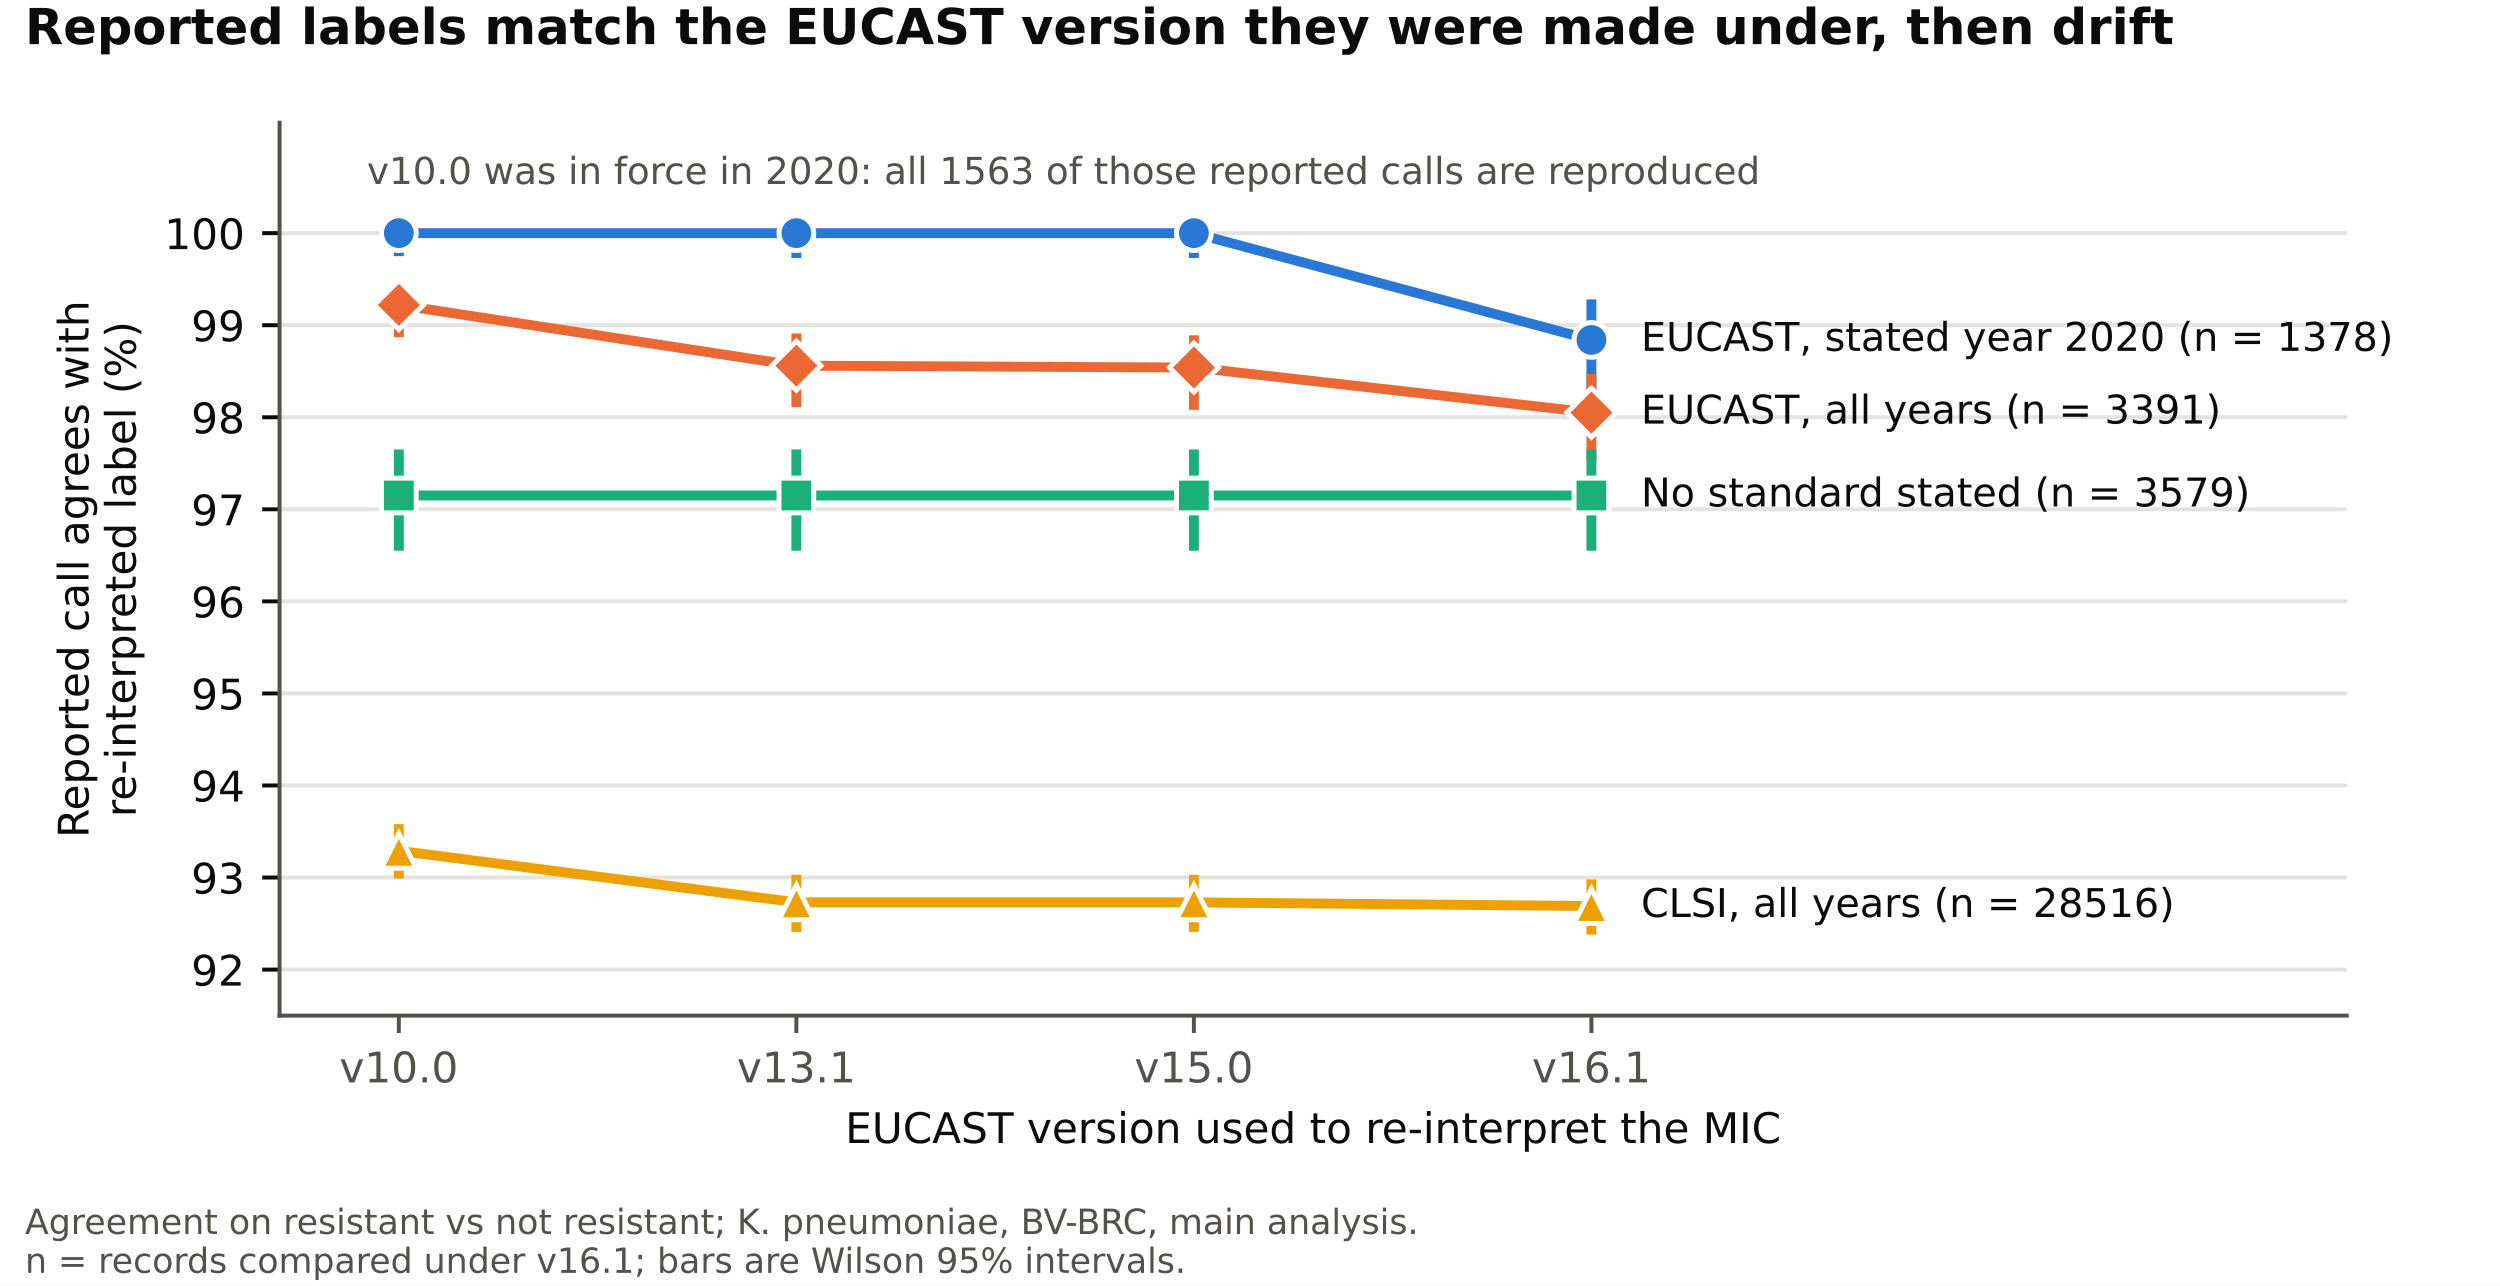
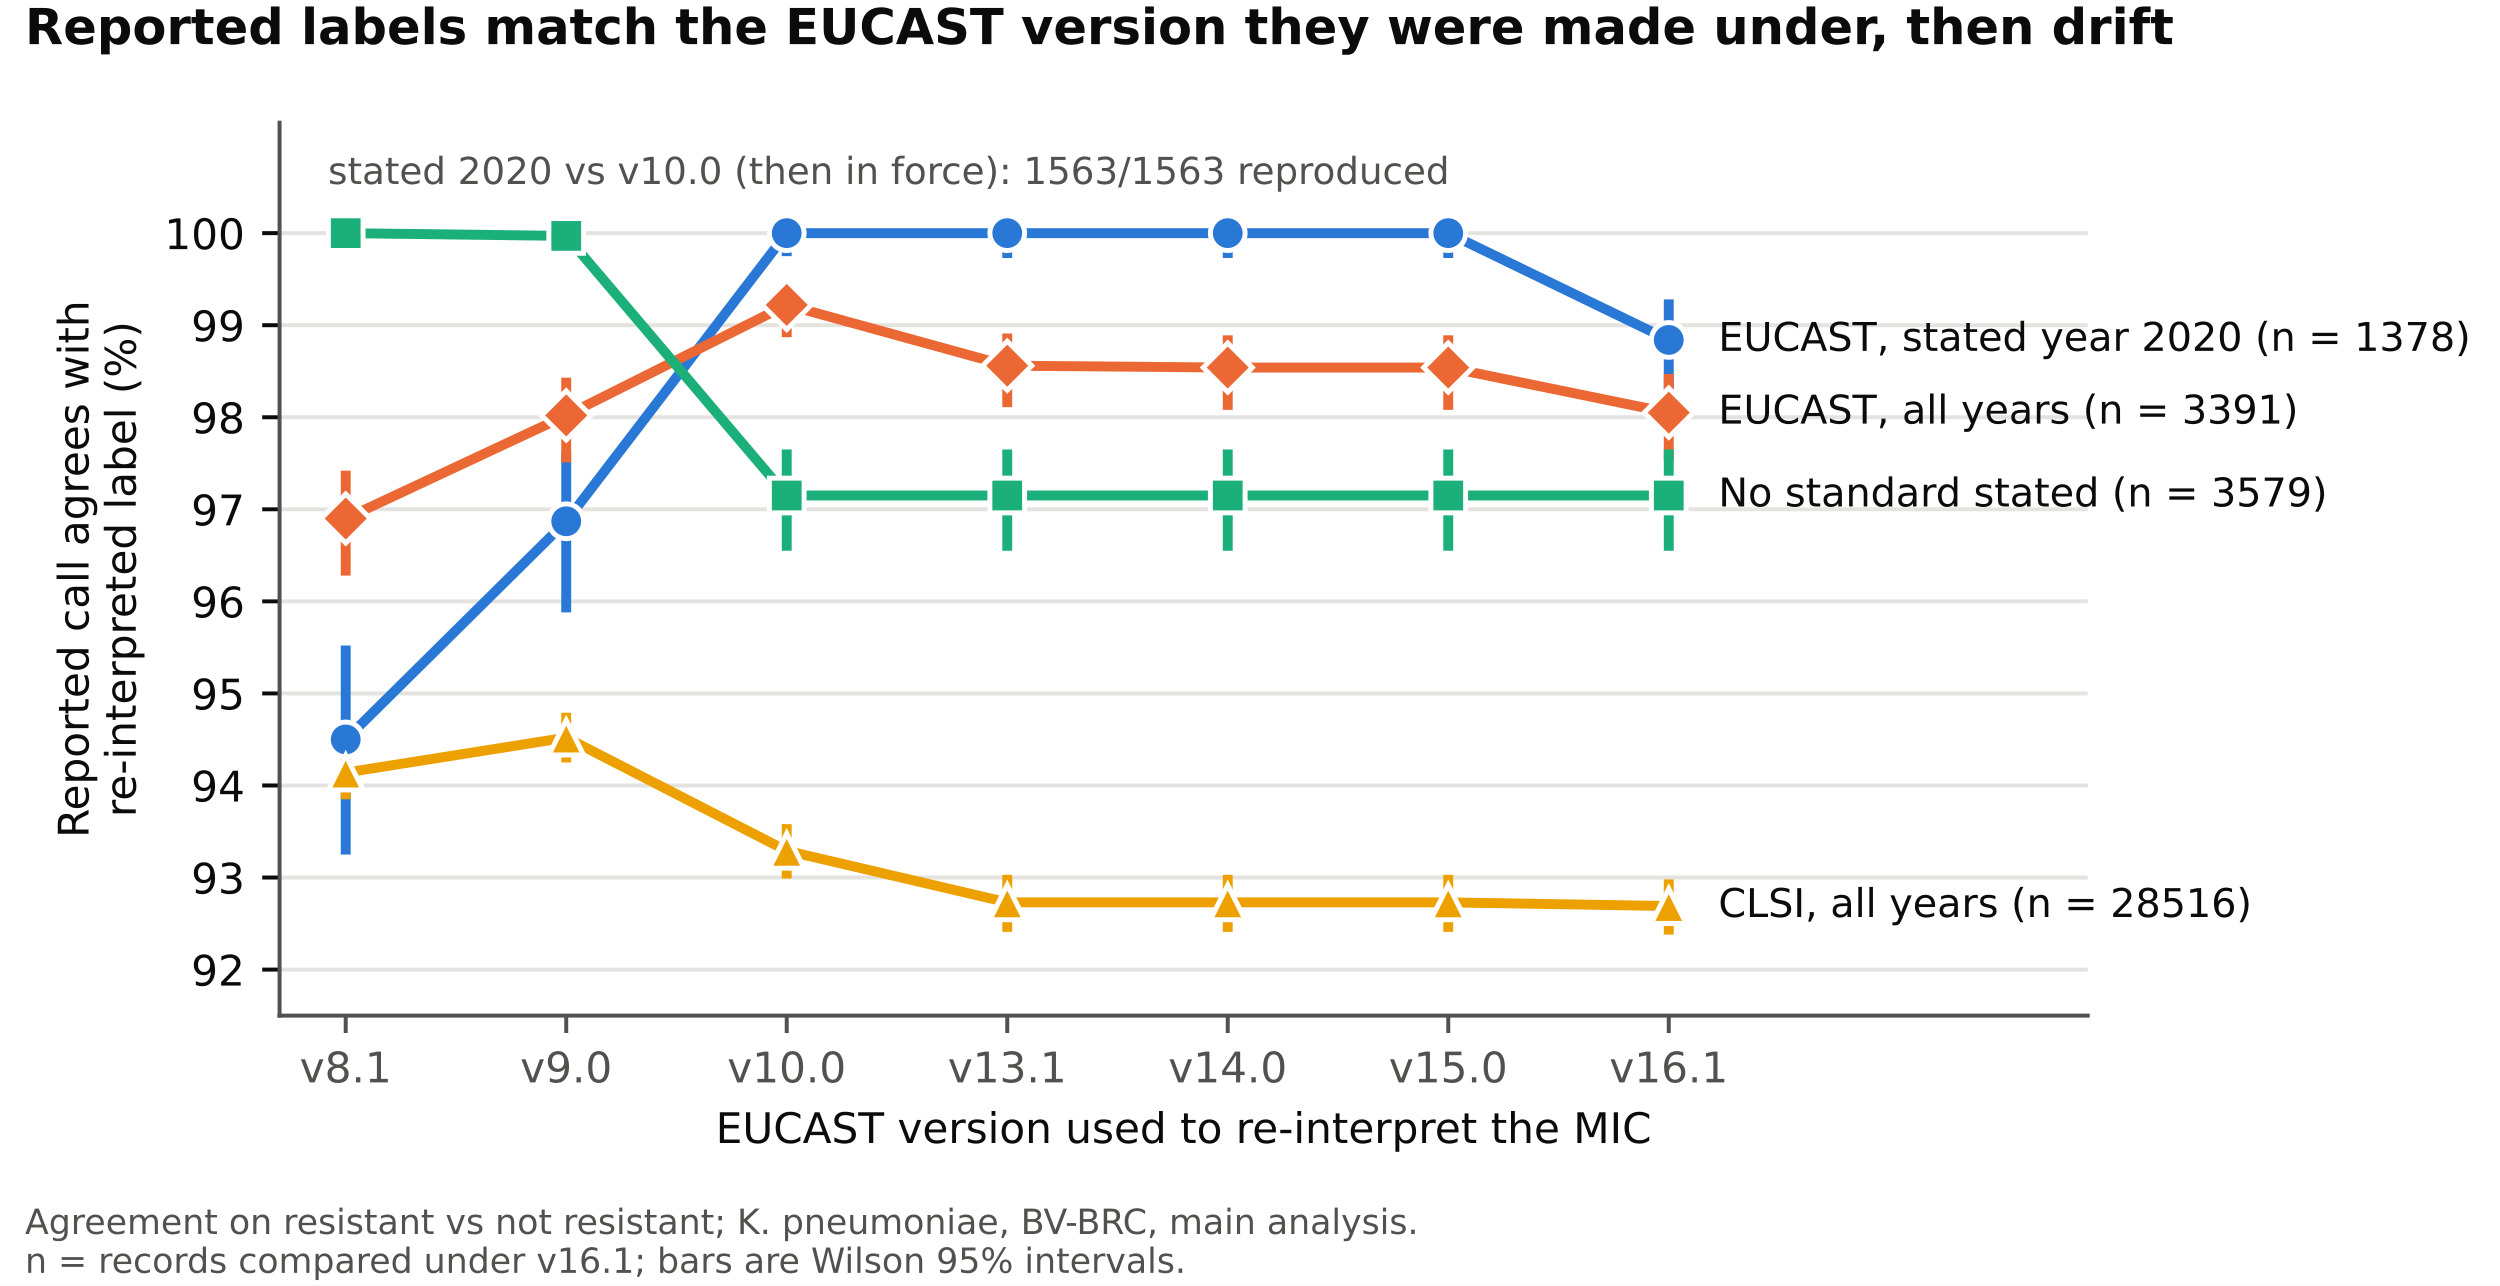
<svg xmlns="http://www.w3.org/2000/svg" xmlns:xlink="http://www.w3.org/1999/xlink" width="504pt" height="259.2pt" viewBox="0 0 504 259.2" version="1.1">
  <defs>
    <style type="text/css">*{stroke-linejoin: round; stroke-linecap: butt}</style>
  </defs>
  <g id="figure_1">
    <g id="patch_1">
      <path d="M 0 259.2  L 504 259.2  L 504 0  L 0 0  z " style="fill: #ffffff" />
    </g>
    <g id="axes_1">
      <g id="patch_2">
-         <path d="M 56.36 204.748  L 473.099 204.748  L 473.099 24.732  L 56.36 24.732  z " style="fill: #ffffff" />
+         <path d="M 56.36 204.748  L 420.885 204.748  L 420.885 24.732  L 56.36 24.732  z " style="fill: #ffffff" />
      </g>
      <g id="matplotlib.axis_1">
        <g id="xtick_1">
          <g id="line2d_1">
            <defs>
-               <path id="m832b38f49b" d="M 0 0  L 0 3.5  " style="stroke: #52514e; stroke-width: 0.8" />
+               <path id="mf3df486e80" d="M 0 0  L 0 3.5  " style="stroke: #52514e; stroke-width: 0.8" />
            </defs>
            <g>
-               <use xlink:href="#m832b38f49b" x="80.403" y="204.748" style="fill: #52514e; stroke: #52514e; stroke-width: 0.8" />
+               <use xlink:href="#mf3df486e80" x="69.696" y="204.748" style="fill: #52514e; stroke: #52514e; stroke-width: 0.8" />
            </g>
          </g>
          <g id="text_1">
-             <text style="font-size: 8.5px; font-family: 'DejaVu Sans'; text-anchor: middle; fill: #52514e" x="80.403" y="218.207" transform="rotate(-0 80.40265 218.2067)">v10.0</text>
+             <text style="font-size: 8.5px; font-family: 'DejaVu Sans'; text-anchor: middle; fill: #52514e" x="69.696" y="218.207" transform="rotate(-0 69.69628 218.2067)">v8.1</text>
          </g>
        </g>
        <g id="xtick_2">
          <g id="line2d_2">
            <g>
-               <use xlink:href="#m832b38f49b" x="160.545" y="204.748" style="fill: #52514e; stroke: #52514e; stroke-width: 0.8" />
+               <use xlink:href="#mf3df486e80" x="114.151" y="204.748" style="fill: #52514e; stroke: #52514e; stroke-width: 0.8" />
            </g>
          </g>
          <g id="text_2">
-             <text style="font-size: 8.5px; font-family: 'DejaVu Sans'; text-anchor: middle; fill: #52514e" x="160.545" y="218.207" transform="rotate(-0 160.5448 218.2067)">v13.1</text>
+             <text style="font-size: 8.5px; font-family: 'DejaVu Sans'; text-anchor: middle; fill: #52514e" x="114.151" y="218.207" transform="rotate(-0 114.1505 218.2067)">v9.0</text>
          </g>
        </g>
        <g id="xtick_3">
          <g id="line2d_3">
            <g>
-               <use xlink:href="#m832b38f49b" x="240.687" y="204.748" style="fill: #52514e; stroke: #52514e; stroke-width: 0.8" />
+               <use xlink:href="#mf3df486e80" x="158.605" y="204.748" style="fill: #52514e; stroke: #52514e; stroke-width: 0.8" />
            </g>
          </g>
          <g id="text_3">
-             <text style="font-size: 8.5px; font-family: 'DejaVu Sans'; text-anchor: middle; fill: #52514e" x="240.687" y="218.207" transform="rotate(-0 240.687 218.2067)">v15.0</text>
+             <text style="font-size: 8.5px; font-family: 'DejaVu Sans'; text-anchor: middle; fill: #52514e" x="158.605" y="218.207" transform="rotate(-0 158.6048 218.2067)">v10.0</text>
          </g>
        </g>
        <g id="xtick_4">
          <g id="line2d_4">
            <g>
-               <use xlink:href="#m832b38f49b" x="320.829" y="204.748" style="fill: #52514e; stroke: #52514e; stroke-width: 0.8" />
+               <use xlink:href="#mf3df486e80" x="203.059" y="204.748" style="fill: #52514e; stroke: #52514e; stroke-width: 0.8" />
            </g>
          </g>
          <g id="text_4">
-             <text style="font-size: 8.5px; font-family: 'DejaVu Sans'; text-anchor: middle; fill: #52514e" x="320.829" y="218.207" transform="rotate(-0 320.8291 218.2067)">v16.1</text>
-           </g>
-         </g>
-         <g id="text_5">
-           <text style="font-size: 8.5px; font-family: 'DejaVu Sans'; text-anchor: middle; fill: #0b0b0b" x="264.73" y="230.433" transform="rotate(-0 264.7296 230.4331)">EUCAST version used to re-interpret the MIC</text>
+             <text style="font-size: 8.5px; font-family: 'DejaVu Sans'; text-anchor: middle; fill: #52514e" x="203.059" y="218.207" transform="rotate(-0 203.059 218.2067)">v13.1</text>
+           </g>
+         </g>
+         <g id="xtick_5">
+           <g id="line2d_5">
+             <g>
+               <use xlink:href="#mf3df486e80" x="247.513" y="204.748" style="fill: #52514e; stroke: #52514e; stroke-width: 0.8" />
+             </g>
+           </g>
+           <g id="text_5">
+             <text style="font-size: 8.5px; font-family: 'DejaVu Sans'; text-anchor: middle; fill: #52514e" x="247.513" y="218.207" transform="rotate(-0 247.5133 218.2067)">v14.0</text>
+           </g>
+         </g>
+         <g id="xtick_6">
+           <g id="line2d_6">
+             <g>
+               <use xlink:href="#mf3df486e80" x="291.968" y="204.748" style="fill: #52514e; stroke: #52514e; stroke-width: 0.8" />
+             </g>
+           </g>
+           <g id="text_6">
+             <text style="font-size: 8.5px; font-family: 'DejaVu Sans'; text-anchor: middle; fill: #52514e" x="291.968" y="218.207" transform="rotate(-0 291.9675 218.2067)">v15.0</text>
+           </g>
+         </g>
+         <g id="xtick_7">
+           <g id="line2d_7">
+             <g>
+               <use xlink:href="#mf3df486e80" x="336.422" y="204.748" style="fill: #52514e; stroke: #52514e; stroke-width: 0.8" />
+             </g>
+           </g>
+           <g id="text_7">
+             <text style="font-size: 8.5px; font-family: 'DejaVu Sans'; text-anchor: middle; fill: #52514e" x="336.422" y="218.207" transform="rotate(-0 336.4218 218.2067)">v16.1</text>
+           </g>
+         </g>
+         <g id="text_8">
+           <text style="font-size: 8.5px; font-family: 'DejaVu Sans'; text-anchor: middle; fill: #0b0b0b" x="238.622" y="230.433" transform="rotate(-0 238.6224 230.4331)">EUCAST version used to re-interpret the MIC</text>
        </g>
      </g>
      <g id="matplotlib.axis_2">
        <g id="ytick_1">
-           <g id="line2d_5">
-             <path d="M 56.36 195.469  L 473.099 195.469  " clip-path="url(#p85e923a936)" style="fill: none; stroke: #e4e3df; stroke-width: 0.8; stroke-linecap: square" />
-           </g>
-           <g id="line2d_6">
+           <g id="line2d_8">
+             <path d="M 56.36 195.469  L 420.885 195.469  " clip-path="url(#p9cfaf0b8be)" style="fill: none; stroke: #e4e3df; stroke-width: 0.8; stroke-linecap: square" />
+           </g>
+           <g id="line2d_9">
            <defs>
-               <path id="m5e161b8e28" d="M 0 0  L -3.5 0  " style="stroke: #0b0b0b; stroke-width: 0.8" />
+               <path id="md7512b0d63" d="M 0 0  L -3.5 0  " style="stroke: #0b0b0b; stroke-width: 0.8" />
            </defs>
            <g>
-               <use xlink:href="#m5e161b8e28" x="56.36" y="195.469" style="fill: #0b0b0b; stroke: #0b0b0b; stroke-width: 0.8" />
-             </g>
-           </g>
-           <g id="text_6">
+               <use xlink:href="#md7512b0d63" x="56.36" y="195.469" style="fill: #0b0b0b; stroke: #0b0b0b; stroke-width: 0.8" />
+             </g>
+           </g>
+           <g id="text_9">
            <text style="font-size: 8.5px; font-family: 'DejaVu Sans'; text-anchor: end; fill: #0b0b0b" x="49.36" y="198.698" transform="rotate(-0 49.36 198.6982)">92</text>
          </g>
        </g>
        <g id="ytick_2">
-           <g id="line2d_7">
-             <path d="M 56.36 176.91  L 473.099 176.91  " clip-path="url(#p85e923a936)" style="fill: none; stroke: #e4e3df; stroke-width: 0.8; stroke-linecap: square" />
-           </g>
-           <g id="line2d_8">
-             <g>
-               <use xlink:href="#m5e161b8e28" x="56.36" y="176.91" style="fill: #0b0b0b; stroke: #0b0b0b; stroke-width: 0.8" />
-             </g>
-           </g>
-           <g id="text_7">
+           <g id="line2d_10">
+             <path d="M 56.36 176.91  L 420.885 176.91  " clip-path="url(#p9cfaf0b8be)" style="fill: none; stroke: #e4e3df; stroke-width: 0.8; stroke-linecap: square" />
+           </g>
+           <g id="line2d_11">
+             <g>
+               <use xlink:href="#md7512b0d63" x="56.36" y="176.91" style="fill: #0b0b0b; stroke: #0b0b0b; stroke-width: 0.8" />
+             </g>
+           </g>
+           <g id="text_10">
            <text style="font-size: 8.5px; font-family: 'DejaVu Sans'; text-anchor: end; fill: #0b0b0b" x="49.36" y="180.14" transform="rotate(-0 49.36 180.1398)">93</text>
          </g>
        </g>
        <g id="ytick_3">
-           <g id="line2d_9">
-             <path d="M 56.36 158.352  L 473.099 158.352  " clip-path="url(#p85e923a936)" style="fill: none; stroke: #e4e3df; stroke-width: 0.8; stroke-linecap: square" />
-           </g>
-           <g id="line2d_10">
-             <g>
-               <use xlink:href="#m5e161b8e28" x="56.36" y="158.352" style="fill: #0b0b0b; stroke: #0b0b0b; stroke-width: 0.8" />
-             </g>
-           </g>
-           <g id="text_8">
+           <g id="line2d_12">
+             <path d="M 56.36 158.352  L 420.885 158.352  " clip-path="url(#p9cfaf0b8be)" style="fill: none; stroke: #e4e3df; stroke-width: 0.8; stroke-linecap: square" />
+           </g>
+           <g id="line2d_13">
+             <g>
+               <use xlink:href="#md7512b0d63" x="56.36" y="158.352" style="fill: #0b0b0b; stroke: #0b0b0b; stroke-width: 0.8" />
+             </g>
+           </g>
+           <g id="text_11">
            <text style="font-size: 8.5px; font-family: 'DejaVu Sans'; text-anchor: end; fill: #0b0b0b" x="49.36" y="161.581" transform="rotate(-0 49.36 161.5815)">94</text>
          </g>
        </g>
        <g id="ytick_4">
-           <g id="line2d_11">
-             <path d="M 56.36 139.794  L 473.099 139.794  " clip-path="url(#p85e923a936)" style="fill: none; stroke: #e4e3df; stroke-width: 0.8; stroke-linecap: square" />
-           </g>
-           <g id="line2d_12">
-             <g>
-               <use xlink:href="#m5e161b8e28" x="56.36" y="139.794" style="fill: #0b0b0b; stroke: #0b0b0b; stroke-width: 0.8" />
-             </g>
-           </g>
-           <g id="text_9">
+           <g id="line2d_14">
+             <path d="M 56.36 139.794  L 420.885 139.794  " clip-path="url(#p9cfaf0b8be)" style="fill: none; stroke: #e4e3df; stroke-width: 0.8; stroke-linecap: square" />
+           </g>
+           <g id="line2d_15">
+             <g>
+               <use xlink:href="#md7512b0d63" x="56.36" y="139.794" style="fill: #0b0b0b; stroke: #0b0b0b; stroke-width: 0.8" />
+             </g>
+           </g>
+           <g id="text_12">
            <text style="font-size: 8.5px; font-family: 'DejaVu Sans'; text-anchor: end; fill: #0b0b0b" x="49.36" y="143.023" transform="rotate(-0 49.36 143.0231)">95</text>
          </g>
        </g>
        <g id="ytick_5">
-           <g id="line2d_13">
-             <path d="M 56.36 121.235  L 473.099 121.235  " clip-path="url(#p85e923a936)" style="fill: none; stroke: #e4e3df; stroke-width: 0.8; stroke-linecap: square" />
-           </g>
-           <g id="line2d_14">
-             <g>
-               <use xlink:href="#m5e161b8e28" x="56.36" y="121.235" style="fill: #0b0b0b; stroke: #0b0b0b; stroke-width: 0.8" />
-             </g>
-           </g>
-           <g id="text_10">
+           <g id="line2d_16">
+             <path d="M 56.36 121.235  L 420.885 121.235  " clip-path="url(#p9cfaf0b8be)" style="fill: none; stroke: #e4e3df; stroke-width: 0.8; stroke-linecap: square" />
+           </g>
+           <g id="line2d_17">
+             <g>
+               <use xlink:href="#md7512b0d63" x="56.36" y="121.235" style="fill: #0b0b0b; stroke: #0b0b0b; stroke-width: 0.8" />
+             </g>
+           </g>
+           <g id="text_13">
            <text style="font-size: 8.5px; font-family: 'DejaVu Sans'; text-anchor: end; fill: #0b0b0b" x="49.36" y="124.465" transform="rotate(-0 49.36 124.4648)">96</text>
          </g>
        </g>
        <g id="ytick_6">
-           <g id="line2d_15">
-             <path d="M 56.36 102.677  L 473.099 102.677  " clip-path="url(#p85e923a936)" style="fill: none; stroke: #e4e3df; stroke-width: 0.8; stroke-linecap: square" />
-           </g>
-           <g id="line2d_16">
-             <g>
-               <use xlink:href="#m5e161b8e28" x="56.36" y="102.677" style="fill: #0b0b0b; stroke: #0b0b0b; stroke-width: 0.8" />
-             </g>
-           </g>
-           <g id="text_11">
+           <g id="line2d_18">
+             <path d="M 56.36 102.677  L 420.885 102.677  " clip-path="url(#p9cfaf0b8be)" style="fill: none; stroke: #e4e3df; stroke-width: 0.8; stroke-linecap: square" />
+           </g>
+           <g id="line2d_19">
+             <g>
+               <use xlink:href="#md7512b0d63" x="56.36" y="102.677" style="fill: #0b0b0b; stroke: #0b0b0b; stroke-width: 0.8" />
+             </g>
+           </g>
+           <g id="text_14">
            <text style="font-size: 8.5px; font-family: 'DejaVu Sans'; text-anchor: end; fill: #0b0b0b" x="49.36" y="105.906" transform="rotate(-0 49.36 105.9064)">97</text>
          </g>
        </g>
        <g id="ytick_7">
-           <g id="line2d_17">
-             <path d="M 56.36 84.119  L 473.099 84.119  " clip-path="url(#p85e923a936)" style="fill: none; stroke: #e4e3df; stroke-width: 0.8; stroke-linecap: square" />
-           </g>
-           <g id="line2d_18">
-             <g>
-               <use xlink:href="#m5e161b8e28" x="56.36" y="84.119" style="fill: #0b0b0b; stroke: #0b0b0b; stroke-width: 0.8" />
-             </g>
-           </g>
-           <g id="text_12">
+           <g id="line2d_20">
+             <path d="M 56.36 84.119  L 420.885 84.119  " clip-path="url(#p9cfaf0b8be)" style="fill: none; stroke: #e4e3df; stroke-width: 0.8; stroke-linecap: square" />
+           </g>
+           <g id="line2d_21">
+             <g>
+               <use xlink:href="#md7512b0d63" x="56.36" y="84.119" style="fill: #0b0b0b; stroke: #0b0b0b; stroke-width: 0.8" />
+             </g>
+           </g>
+           <g id="text_15">
            <text style="font-size: 8.5px; font-family: 'DejaVu Sans'; text-anchor: end; fill: #0b0b0b" x="49.36" y="87.348" transform="rotate(-0 49.36 87.34806)">98</text>
          </g>
        </g>
        <g id="ytick_8">
-           <g id="line2d_19">
-             <path d="M 56.36 65.56  L 473.099 65.56  " clip-path="url(#p85e923a936)" style="fill: none; stroke: #e4e3df; stroke-width: 0.8; stroke-linecap: square" />
-           </g>
-           <g id="line2d_20">
-             <g>
-               <use xlink:href="#m5e161b8e28" x="56.36" y="65.56" style="fill: #0b0b0b; stroke: #0b0b0b; stroke-width: 0.8" />
-             </g>
-           </g>
-           <g id="text_13">
+           <g id="line2d_22">
+             <path d="M 56.36 65.56  L 420.885 65.56  " clip-path="url(#p9cfaf0b8be)" style="fill: none; stroke: #e4e3df; stroke-width: 0.8; stroke-linecap: square" />
+           </g>
+           <g id="line2d_23">
+             <g>
+               <use xlink:href="#md7512b0d63" x="56.36" y="65.56" style="fill: #0b0b0b; stroke: #0b0b0b; stroke-width: 0.8" />
+             </g>
+           </g>
+           <g id="text_16">
            <text style="font-size: 8.5px; font-family: 'DejaVu Sans'; text-anchor: end; fill: #0b0b0b" x="49.36" y="68.79" transform="rotate(-0 49.36 68.78971)">99</text>
          </g>
        </g>
        <g id="ytick_9">
-           <g id="line2d_21">
-             <path d="M 56.36 47.002  L 473.099 47.002  " clip-path="url(#p85e923a936)" style="fill: none; stroke: #e4e3df; stroke-width: 0.8; stroke-linecap: square" />
-           </g>
-           <g id="line2d_22">
-             <g>
-               <use xlink:href="#m5e161b8e28" x="56.36" y="47.002" style="fill: #0b0b0b; stroke: #0b0b0b; stroke-width: 0.8" />
-             </g>
-           </g>
-           <g id="text_14">
+           <g id="line2d_24">
+             <path d="M 56.36 47.002  L 420.885 47.002  " clip-path="url(#p9cfaf0b8be)" style="fill: none; stroke: #e4e3df; stroke-width: 0.8; stroke-linecap: square" />
+           </g>
+           <g id="line2d_25">
+             <g>
+               <use xlink:href="#md7512b0d63" x="56.36" y="47.002" style="fill: #0b0b0b; stroke: #0b0b0b; stroke-width: 0.8" />
+             </g>
+           </g>
+           <g id="text_17">
            <text style="font-size: 8.5px; font-family: 'DejaVu Sans'; text-anchor: end; fill: #0b0b0b" x="49.36" y="50.231" transform="rotate(-0 49.36 50.23136)">100</text>
          </g>
        </g>
-         <g id="text_15">
+         <g id="text_18">
          <text style="font-size: 8.5px; font-family: 'DejaVu Sans'; fill: #0b0b0b" transform="translate(17.84975 168.9109) rotate(-90)">Reported call agrees with</text>
          <text style="font-size: 8.5px; font-family: 'DejaVu Sans'; fill: #0b0b0b" transform="translate(27.36789 164.7213) rotate(-90)">re-interpreted label (%)</text>
        </g>
      </g>
      <g id="LineCollection_1">
-         <path d="M 80.403 51.642  L 80.403 47.002  " clip-path="url(#p85e923a936)" style="fill: none; stroke: #2a78d6; stroke-width: 2" />
-         <path d="M 160.545 52.013  L 160.545 47.002  " clip-path="url(#p85e923a936)" style="fill: none; stroke: #2a78d6; stroke-width: 2" />
-         <path d="M 240.687 52.013  L 240.687 47.002  " clip-path="url(#p85e923a936)" style="fill: none; stroke: #2a78d6; stroke-width: 2" />
-         <path d="M 320.829 81.892  L 320.829 60.364  " clip-path="url(#p85e923a936)" style="fill: none; stroke: #2a78d6; stroke-width: 2" />
+         <path d="M 69.696 172.271  L 69.696 130.143  " clip-path="url(#p9cfaf0b8be)" style="fill: none; stroke: #2a78d6; stroke-width: 2" />
+         <path d="M 114.151 123.462  L 114.151 91.171  " clip-path="url(#p9cfaf0b8be)" style="fill: none; stroke: #2a78d6; stroke-width: 2" />
+         <path d="M 158.605 51.642  L 158.605 47.002  " clip-path="url(#p9cfaf0b8be)" style="fill: none; stroke: #2a78d6; stroke-width: 2" />
+         <path d="M 203.059 52.013  L 203.059 47.002  " clip-path="url(#p9cfaf0b8be)" style="fill: none; stroke: #2a78d6; stroke-width: 2" />
+         <path d="M 247.513 52.013  L 247.513 47.002  " clip-path="url(#p9cfaf0b8be)" style="fill: none; stroke: #2a78d6; stroke-width: 2" />
+         <path d="M 291.968 52.013  L 291.968 47.002  " clip-path="url(#p9cfaf0b8be)" style="fill: none; stroke: #2a78d6; stroke-width: 2" />
+         <path d="M 336.422 81.892  L 336.422 60.364  " clip-path="url(#p9cfaf0b8be)" style="fill: none; stroke: #2a78d6; stroke-width: 2" />
      </g>
      <g id="LineCollection_2">
-         <path d="M 80.403 67.973  L 80.403 57.024  " clip-path="url(#p85e923a936)" style="fill: none; stroke: #eb6834; stroke-width: 2" />
-         <path d="M 160.545 82.077  L 160.545 67.231  " clip-path="url(#p85e923a936)" style="fill: none; stroke: #eb6834; stroke-width: 2" />
-         <path d="M 240.687 82.634  L 240.687 67.602  " clip-path="url(#p85e923a936)" style="fill: none; stroke: #eb6834; stroke-width: 2" />
-         <path d="M 320.829 92.841  L 320.829 75.396  " clip-path="url(#p85e923a936)" style="fill: none; stroke: #eb6834; stroke-width: 2" />
+         <path d="M 69.696 116.039  L 69.696 94.883  " clip-path="url(#p9cfaf0b8be)" style="fill: none; stroke: #eb6834; stroke-width: 2" />
+         <path d="M 114.151 93.212  L 114.151 76.139  " clip-path="url(#p9cfaf0b8be)" style="fill: none; stroke: #eb6834; stroke-width: 2" />
+         <path d="M 158.605 67.973  L 158.605 57.024  " clip-path="url(#p9cfaf0b8be)" style="fill: none; stroke: #eb6834; stroke-width: 2" />
+         <path d="M 203.059 82.077  L 203.059 67.231  " clip-path="url(#p9cfaf0b8be)" style="fill: none; stroke: #eb6834; stroke-width: 2" />
+         <path d="M 247.513 82.634  L 247.513 67.602  " clip-path="url(#p9cfaf0b8be)" style="fill: none; stroke: #eb6834; stroke-width: 2" />
+         <path d="M 291.968 82.634  L 291.968 67.602  " clip-path="url(#p9cfaf0b8be)" style="fill: none; stroke: #eb6834; stroke-width: 2" />
+         <path d="M 336.422 92.841  L 336.422 75.396  " clip-path="url(#p9cfaf0b8be)" style="fill: none; stroke: #eb6834; stroke-width: 2" />
      </g>
      <g id="LineCollection_3">
-         <path d="M 80.403 111.028  L 80.403 90.614  " clip-path="url(#p85e923a936)" style="fill: none; stroke: #1baf7a; stroke-width: 2" />
-         <path d="M 160.545 111.028  L 160.545 90.614  " clip-path="url(#p85e923a936)" style="fill: none; stroke: #1baf7a; stroke-width: 2" />
-         <path d="M 240.687 111.028  L 240.687 90.614  " clip-path="url(#p85e923a936)" style="fill: none; stroke: #1baf7a; stroke-width: 2" />
-         <path d="M 320.829 111.028  L 320.829 90.614  " clip-path="url(#p85e923a936)" style="fill: none; stroke: #1baf7a; stroke-width: 2" />
+         <path d="M 69.696 49.043  L 69.696 47.002  " clip-path="url(#p9cfaf0b8be)" style="fill: none; stroke: #1baf7a; stroke-width: 2" />
+         <path d="M 114.151 49.971  L 114.151 47.002  " clip-path="url(#p9cfaf0b8be)" style="fill: none; stroke: #1baf7a; stroke-width: 2" />
+         <path d="M 158.605 111.028  L 158.605 90.614  " clip-path="url(#p9cfaf0b8be)" style="fill: none; stroke: #1baf7a; stroke-width: 2" />
+         <path d="M 203.059 111.028  L 203.059 90.614  " clip-path="url(#p9cfaf0b8be)" style="fill: none; stroke: #1baf7a; stroke-width: 2" />
+         <path d="M 247.513 111.028  L 247.513 90.614  " clip-path="url(#p9cfaf0b8be)" style="fill: none; stroke: #1baf7a; stroke-width: 2" />
+         <path d="M 291.968 111.028  L 291.968 90.614  " clip-path="url(#p9cfaf0b8be)" style="fill: none; stroke: #1baf7a; stroke-width: 2" />
+         <path d="M 336.422 111.028  L 336.422 90.614  " clip-path="url(#p9cfaf0b8be)" style="fill: none; stroke: #1baf7a; stroke-width: 2" />
      </g>
      <g id="LineCollection_4">
-         <path d="M 80.403 177.096  L 80.403 166.147  " clip-path="url(#p85e923a936)" style="fill: none; stroke: #eda100; stroke-width: 2" />
-         <path d="M 160.545 187.86  L 160.545 176.354  " clip-path="url(#p85e923a936)" style="fill: none; stroke: #eda100; stroke-width: 2" />
-         <path d="M 240.687 187.86  L 240.687 176.354  " clip-path="url(#p85e923a936)" style="fill: none; stroke: #eda100; stroke-width: 2" />
-         <path d="M 320.829 188.417  L 320.829 177.282  " clip-path="url(#p85e923a936)" style="fill: none; stroke: #eda100; stroke-width: 2" />
+         <path d="M 69.696 161.136  L 69.696 150.743  " clip-path="url(#p9cfaf0b8be)" style="fill: none; stroke: #eda100; stroke-width: 2" />
+         <path d="M 114.151 153.713  L 114.151 143.691  " clip-path="url(#p9cfaf0b8be)" style="fill: none; stroke: #eda100; stroke-width: 2" />
+         <path d="M 158.605 177.096  L 158.605 166.147  " clip-path="url(#p9cfaf0b8be)" style="fill: none; stroke: #eda100; stroke-width: 2" />
+         <path d="M 203.059 187.86  L 203.059 176.354  " clip-path="url(#p9cfaf0b8be)" style="fill: none; stroke: #eda100; stroke-width: 2" />
+         <path d="M 247.513 187.86  L 247.513 176.354  " clip-path="url(#p9cfaf0b8be)" style="fill: none; stroke: #eda100; stroke-width: 2" />
+         <path d="M 291.968 187.86  L 291.968 176.354  " clip-path="url(#p9cfaf0b8be)" style="fill: none; stroke: #eda100; stroke-width: 2" />
+         <path d="M 336.422 188.417  L 336.422 177.282  " clip-path="url(#p9cfaf0b8be)" style="fill: none; stroke: #eda100; stroke-width: 2" />
      </g>
      <g id="patch_3">
        <path d="M 56.36 204.748  L 56.36 24.732  " style="fill: none; stroke: #52514e; stroke-width: 0.8; stroke-linejoin: miter; stroke-linecap: square" />
      </g>
      <g id="patch_4">
-         <path d="M 56.36 204.748  L 473.099 204.748  " style="fill: none; stroke: #52514e; stroke-width: 0.8; stroke-linejoin: miter; stroke-linecap: square" />
-       </g>
-       <g id="line2d_23">
-         <path d="M 80.403 47.002  L 160.545 47.002  L 240.687 47.002  L 320.829 68.53  " clip-path="url(#p85e923a936)" style="fill: none; stroke: #2a78d6; stroke-width: 2; stroke-linecap: square" />
+         <path d="M 56.36 204.748  L 420.885 204.748  " style="fill: none; stroke: #52514e; stroke-width: 0.8; stroke-linejoin: miter; stroke-linecap: square" />
+       </g>
+       <g id="line2d_26">
+         <path d="M 69.696 149.073  L 114.151 105.09  L 158.605 47.002  L 203.059 47.002  L 247.513 47.002  L 291.968 47.002  L 336.422 68.53  " clip-path="url(#p9cfaf0b8be)" style="fill: none; stroke: #2a78d6; stroke-width: 2; stroke-linecap: square" />
        <defs>
-           <path id="mc2cbddba39" d="M 0 3.5  C 0.928 3.5 1.819 3.131 2.475 2.475  C 3.131 1.819 3.5 0.928 3.5 0  C 3.5 -0.928 3.131 -1.819 2.475 -2.475  C 1.819 -3.131 0.928 -3.5 0 -3.5  C -0.928 -3.5 -1.819 -3.131 -2.475 -2.475  C -3.131 -1.819 -3.5 -0.928 -3.5 0  C -3.5 0.928 -3.131 1.819 -2.475 2.475  C -1.819 3.131 -0.928 3.5 0 3.5  z " style="stroke: #ffffff" />
+           <path id="m891f706667" d="M 0 3.5  C 0.928 3.5 1.819 3.131 2.475 2.475  C 3.131 1.819 3.5 0.928 3.5 0  C 3.5 -0.928 3.131 -1.819 2.475 -2.475  C 1.819 -3.131 0.928 -3.5 0 -3.5  C -0.928 -3.5 -1.819 -3.131 -2.475 -2.475  C -3.131 -1.819 -3.5 -0.928 -3.5 0  C -3.5 0.928 -3.131 1.819 -2.475 2.475  C -1.819 3.131 -0.928 3.5 0 3.5  z " style="stroke: #ffffff" />
        </defs>
-         <g clip-path="url(#p85e923a936)">
-           <use xlink:href="#mc2cbddba39" x="80.403" y="47.002" style="fill: #2a78d6; stroke: #ffffff" />
-           <use xlink:href="#mc2cbddba39" x="160.545" y="47.002" style="fill: #2a78d6; stroke: #ffffff" />
-           <use xlink:href="#mc2cbddba39" x="240.687" y="47.002" style="fill: #2a78d6; stroke: #ffffff" />
-           <use xlink:href="#mc2cbddba39" x="320.829" y="68.53" style="fill: #2a78d6; stroke: #ffffff" />
-         </g>
-       </g>
-       <g id="text_16">
-         <text style="font-size: 8px; font-family: 'DejaVu Sans'; text-anchor: start; fill: #0b0b0b" x="330.829" y="70.737" transform="rotate(-0 330.8291 70.73721)">EUCAST, stated year 2020  (n = 1378)</text>
-       </g>
-       <g id="line2d_24">
-         <path d="M 80.403 61.478  L 160.545 73.726  L 240.687 74.097  L 320.829 83.191  " clip-path="url(#p85e923a936)" style="fill: none; stroke: #eb6834; stroke-width: 2; stroke-linecap: square" />
+         <g clip-path="url(#p9cfaf0b8be)">
+           <use xlink:href="#m891f706667" x="69.696" y="149.073" style="fill: #2a78d6; stroke: #ffffff" />
+           <use xlink:href="#m891f706667" x="114.151" y="105.09" style="fill: #2a78d6; stroke: #ffffff" />
+           <use xlink:href="#m891f706667" x="158.605" y="47.002" style="fill: #2a78d6; stroke: #ffffff" />
+           <use xlink:href="#m891f706667" x="203.059" y="47.002" style="fill: #2a78d6; stroke: #ffffff" />
+           <use xlink:href="#m891f706667" x="247.513" y="47.002" style="fill: #2a78d6; stroke: #ffffff" />
+           <use xlink:href="#m891f706667" x="291.968" y="47.002" style="fill: #2a78d6; stroke: #ffffff" />
+           <use xlink:href="#m891f706667" x="336.422" y="68.53" style="fill: #2a78d6; stroke: #ffffff" />
+         </g>
+       </g>
+       <g id="text_19">
+         <text style="font-size: 8px; font-family: 'DejaVu Sans'; text-anchor: start; fill: #0b0b0b" x="346.422" y="70.737" transform="rotate(-0 346.4218 70.73721)">EUCAST, stated year 2020  (n = 1378)</text>
+       </g>
+       <g id="line2d_27">
+         <path d="M 69.696 104.533  L 114.151 83.748  L 158.605 61.478  L 203.059 73.726  L 247.513 74.097  L 291.968 74.097  L 336.422 83.191  " clip-path="url(#p9cfaf0b8be)" style="fill: none; stroke: #eb6834; stroke-width: 2; stroke-linecap: square" />
        <defs>
-           <path id="mfe21ce7b08" d="M -0 4.95  L 4.95 0  L 0 -4.95  L -4.95 -0  z " style="stroke: #ffffff; stroke-linejoin: miter" />
+           <path id="m7926db8bc1" d="M -0 4.95  L 4.95 0  L 0 -4.95  L -4.95 -0  z " style="stroke: #ffffff; stroke-linejoin: miter" />
        </defs>
-         <g clip-path="url(#p85e923a936)">
-           <use xlink:href="#mfe21ce7b08" x="80.403" y="61.478" style="fill: #eb6834; stroke: #ffffff; stroke-linejoin: miter" />
-           <use xlink:href="#mfe21ce7b08" x="160.545" y="73.726" style="fill: #eb6834; stroke: #ffffff; stroke-linejoin: miter" />
-           <use xlink:href="#mfe21ce7b08" x="240.687" y="74.097" style="fill: #eb6834; stroke: #ffffff; stroke-linejoin: miter" />
-           <use xlink:href="#mfe21ce7b08" x="320.829" y="83.191" style="fill: #eb6834; stroke: #ffffff; stroke-linejoin: miter" />
-         </g>
-       </g>
-       <g id="text_17">
-         <text style="font-size: 8px; font-family: 'DejaVu Sans'; text-anchor: start; fill: #0b0b0b" x="330.829" y="85.398" transform="rotate(-0 330.8291 85.3983)">EUCAST, all years  (n = 3391)</text>
-       </g>
-       <g id="line2d_25">
-         <path d="M 80.403 99.893  L 160.545 99.893  L 240.687 99.893  L 320.829 99.893  " clip-path="url(#p85e923a936)" style="fill: none; stroke: #1baf7a; stroke-width: 2; stroke-linecap: square" />
+         <g clip-path="url(#p9cfaf0b8be)">
+           <use xlink:href="#m7926db8bc1" x="69.696" y="104.533" style="fill: #eb6834; stroke: #ffffff; stroke-linejoin: miter" />
+           <use xlink:href="#m7926db8bc1" x="114.151" y="83.748" style="fill: #eb6834; stroke: #ffffff; stroke-linejoin: miter" />
+           <use xlink:href="#m7926db8bc1" x="158.605" y="61.478" style="fill: #eb6834; stroke: #ffffff; stroke-linejoin: miter" />
+           <use xlink:href="#m7926db8bc1" x="203.059" y="73.726" style="fill: #eb6834; stroke: #ffffff; stroke-linejoin: miter" />
+           <use xlink:href="#m7926db8bc1" x="247.513" y="74.097" style="fill: #eb6834; stroke: #ffffff; stroke-linejoin: miter" />
+           <use xlink:href="#m7926db8bc1" x="291.968" y="74.097" style="fill: #eb6834; stroke: #ffffff; stroke-linejoin: miter" />
+           <use xlink:href="#m7926db8bc1" x="336.422" y="83.191" style="fill: #eb6834; stroke: #ffffff; stroke-linejoin: miter" />
+         </g>
+       </g>
+       <g id="text_20">
+         <text style="font-size: 8px; font-family: 'DejaVu Sans'; text-anchor: start; fill: #0b0b0b" x="346.422" y="85.398" transform="rotate(-0 346.4218 85.3983)">EUCAST, all years  (n = 3391)</text>
+       </g>
+       <g id="line2d_28">
+         <path d="M 69.696 47.002  L 114.151 47.559  L 158.605 99.893  L 203.059 99.893  L 247.513 99.893  L 291.968 99.893  L 336.422 99.893  " clip-path="url(#p9cfaf0b8be)" style="fill: none; stroke: #1baf7a; stroke-width: 2; stroke-linecap: square" />
        <defs>
-           <path id="m0f58f17355" d="M -3.5 3.5  L 3.5 3.5  L 3.5 -3.5  L -3.5 -3.5  z " style="stroke: #ffffff; stroke-linejoin: miter" />
+           <path id="m37ee3c012e" d="M -3.5 3.5  L 3.5 3.5  L 3.5 -3.5  L -3.5 -3.5  z " style="stroke: #ffffff; stroke-linejoin: miter" />
        </defs>
-         <g clip-path="url(#p85e923a936)">
-           <use xlink:href="#m0f58f17355" x="80.403" y="99.893" style="fill: #1baf7a; stroke: #ffffff; stroke-linejoin: miter" />
-           <use xlink:href="#m0f58f17355" x="160.545" y="99.893" style="fill: #1baf7a; stroke: #ffffff; stroke-linejoin: miter" />
-           <use xlink:href="#m0f58f17355" x="240.687" y="99.893" style="fill: #1baf7a; stroke: #ffffff; stroke-linejoin: miter" />
-           <use xlink:href="#m0f58f17355" x="320.829" y="99.893" style="fill: #1baf7a; stroke: #ffffff; stroke-linejoin: miter" />
-         </g>
-       </g>
-       <g id="text_18">
-         <text style="font-size: 8px; font-family: 'DejaVu Sans'; text-anchor: start; fill: #0b0b0b" x="330.829" y="102.101" transform="rotate(-0 330.8291 102.1008)">No standard stated  (n = 3579)</text>
-       </g>
-       <g id="line2d_26">
-         <path d="M 80.403 171.529  L 160.545 181.921  L 240.687 181.921  L 320.829 182.664  " clip-path="url(#p85e923a936)" style="fill: none; stroke: #eda100; stroke-width: 2; stroke-linecap: square" />
+         <g clip-path="url(#p9cfaf0b8be)">
+           <use xlink:href="#m37ee3c012e" x="69.696" y="47.002" style="fill: #1baf7a; stroke: #ffffff; stroke-linejoin: miter" />
+           <use xlink:href="#m37ee3c012e" x="114.151" y="47.559" style="fill: #1baf7a; stroke: #ffffff; stroke-linejoin: miter" />
+           <use xlink:href="#m37ee3c012e" x="158.605" y="99.893" style="fill: #1baf7a; stroke: #ffffff; stroke-linejoin: miter" />
+           <use xlink:href="#m37ee3c012e" x="203.059" y="99.893" style="fill: #1baf7a; stroke: #ffffff; stroke-linejoin: miter" />
+           <use xlink:href="#m37ee3c012e" x="247.513" y="99.893" style="fill: #1baf7a; stroke: #ffffff; stroke-linejoin: miter" />
+           <use xlink:href="#m37ee3c012e" x="291.968" y="99.893" style="fill: #1baf7a; stroke: #ffffff; stroke-linejoin: miter" />
+           <use xlink:href="#m37ee3c012e" x="336.422" y="99.893" style="fill: #1baf7a; stroke: #ffffff; stroke-linejoin: miter" />
+         </g>
+       </g>
+       <g id="text_21">
+         <text style="font-size: 8px; font-family: 'DejaVu Sans'; text-anchor: start; fill: #0b0b0b" x="346.422" y="102.101" transform="rotate(-0 346.4218 102.1008)">No standard stated  (n = 3579)</text>
+       </g>
+       <g id="line2d_29">
+         <path d="M 69.696 155.754  L 114.151 148.702  L 158.605 171.529  L 203.059 181.921  L 247.513 181.921  L 291.968 181.921  L 336.422 182.664  " clip-path="url(#p9cfaf0b8be)" style="fill: none; stroke: #eda100; stroke-width: 2; stroke-linecap: square" />
        <defs>
-           <path id="m85f1c2d28d" d="M 0 -3.5  L -3.5 3.5  L 3.5 3.5  z " style="stroke: #ffffff; stroke-linejoin: miter" />
+           <path id="ma819f6da60" d="M 0 -3.5  L -3.5 3.5  L 3.5 3.5  z " style="stroke: #ffffff; stroke-linejoin: miter" />
        </defs>
-         <g clip-path="url(#p85e923a936)">
-           <use xlink:href="#m85f1c2d28d" x="80.403" y="171.529" style="fill: #eda100; stroke: #ffffff; stroke-linejoin: miter" />
-           <use xlink:href="#m85f1c2d28d" x="160.545" y="181.921" style="fill: #eda100; stroke: #ffffff; stroke-linejoin: miter" />
-           <use xlink:href="#m85f1c2d28d" x="240.687" y="181.921" style="fill: #eda100; stroke: #ffffff; stroke-linejoin: miter" />
-           <use xlink:href="#m85f1c2d28d" x="320.829" y="182.664" style="fill: #eda100; stroke: #ffffff; stroke-linejoin: miter" />
-         </g>
-       </g>
-       <g id="text_19">
-         <text style="font-size: 8px; font-family: 'DejaVu Sans'; text-anchor: start; fill: #0b0b0b" x="330.829" y="184.871" transform="rotate(-0 330.8291 184.8711)">CLSI, all years  (n = 28516)</text>
-       </g>
-       <g id="text_20">
-         <text style="font-size: 7.5px; font-family: 'DejaVu Sans'; text-anchor: start; fill: #52514e" x="73.991" y="37.091" transform="rotate(-0 73.99128 37.091)">v10.0 was in force in 2020: all 1563 of those reported calls are reproduced</text>
+         <g clip-path="url(#p9cfaf0b8be)">
+           <use xlink:href="#ma819f6da60" x="69.696" y="155.754" style="fill: #eda100; stroke: #ffffff; stroke-linejoin: miter" />
+           <use xlink:href="#ma819f6da60" x="114.151" y="148.702" style="fill: #eda100; stroke: #ffffff; stroke-linejoin: miter" />
+           <use xlink:href="#ma819f6da60" x="158.605" y="171.529" style="fill: #eda100; stroke: #ffffff; stroke-linejoin: miter" />
+           <use xlink:href="#ma819f6da60" x="203.059" y="181.921" style="fill: #eda100; stroke: #ffffff; stroke-linejoin: miter" />
+           <use xlink:href="#ma819f6da60" x="247.513" y="181.921" style="fill: #eda100; stroke: #ffffff; stroke-linejoin: miter" />
+           <use xlink:href="#ma819f6da60" x="291.968" y="181.921" style="fill: #eda100; stroke: #ffffff; stroke-linejoin: miter" />
+           <use xlink:href="#ma819f6da60" x="336.422" y="182.664" style="fill: #eda100; stroke: #ffffff; stroke-linejoin: miter" />
+         </g>
+       </g>
+       <g id="text_22">
+         <text style="font-size: 8px; font-family: 'DejaVu Sans'; text-anchor: start; fill: #0b0b0b" x="346.422" y="184.871" transform="rotate(-0 346.4218 184.8711)">CLSI, all years  (n = 28516)</text>
+       </g>
+       <g id="text_23">
+         <text style="font-size: 7.5px; font-family: 'DejaVu Sans'; text-anchor: start; fill: #52514e" x="66.14" y="37.091" transform="rotate(-0 66.13994 37.091)">stated 2020 vs v10.0 (then in force): 1563/1563 reproduced</text>
      </g>
    </g>
-     <g id="text_21">
+     <g id="text_24">
      <text style="font-weight: 700; font-size: 10px; font-family: 'DejaVu Sans'; text-anchor: start; fill: #0b0b0b" x="5.04" y="8.894" transform="rotate(-0 5.04 8.894437)">Reported labels match the EUCAST version they were made under, then drift</text>
    </g>
-     <g id="text_22">
+     <g id="text_25">
      <text style="font-size: 7px; font-family: 'DejaVu Sans'; fill: #52514e" transform="translate(5.04 248.7695)">Agreement on resistant vs not resistant; K. pneumoniae, BV-BRC, main analysis.</text>
      <text style="font-size: 7px; font-family: 'DejaVu Sans'; fill: #52514e" transform="translate(5.04 256.608)">n = records compared under v16.1; bars are Wilson 95% intervals.</text>
    </g>
  </g>
  <defs>
-     <clipPath id="p85e923a936">
-       <rect x="56.36" y="24.732" width="416.739" height="180.016" />
+     <clipPath id="p9cfaf0b8be">
+       <rect x="56.36" y="24.732" width="364.525" height="180.016" />
    </clipPath>
  </defs>
</svg>
